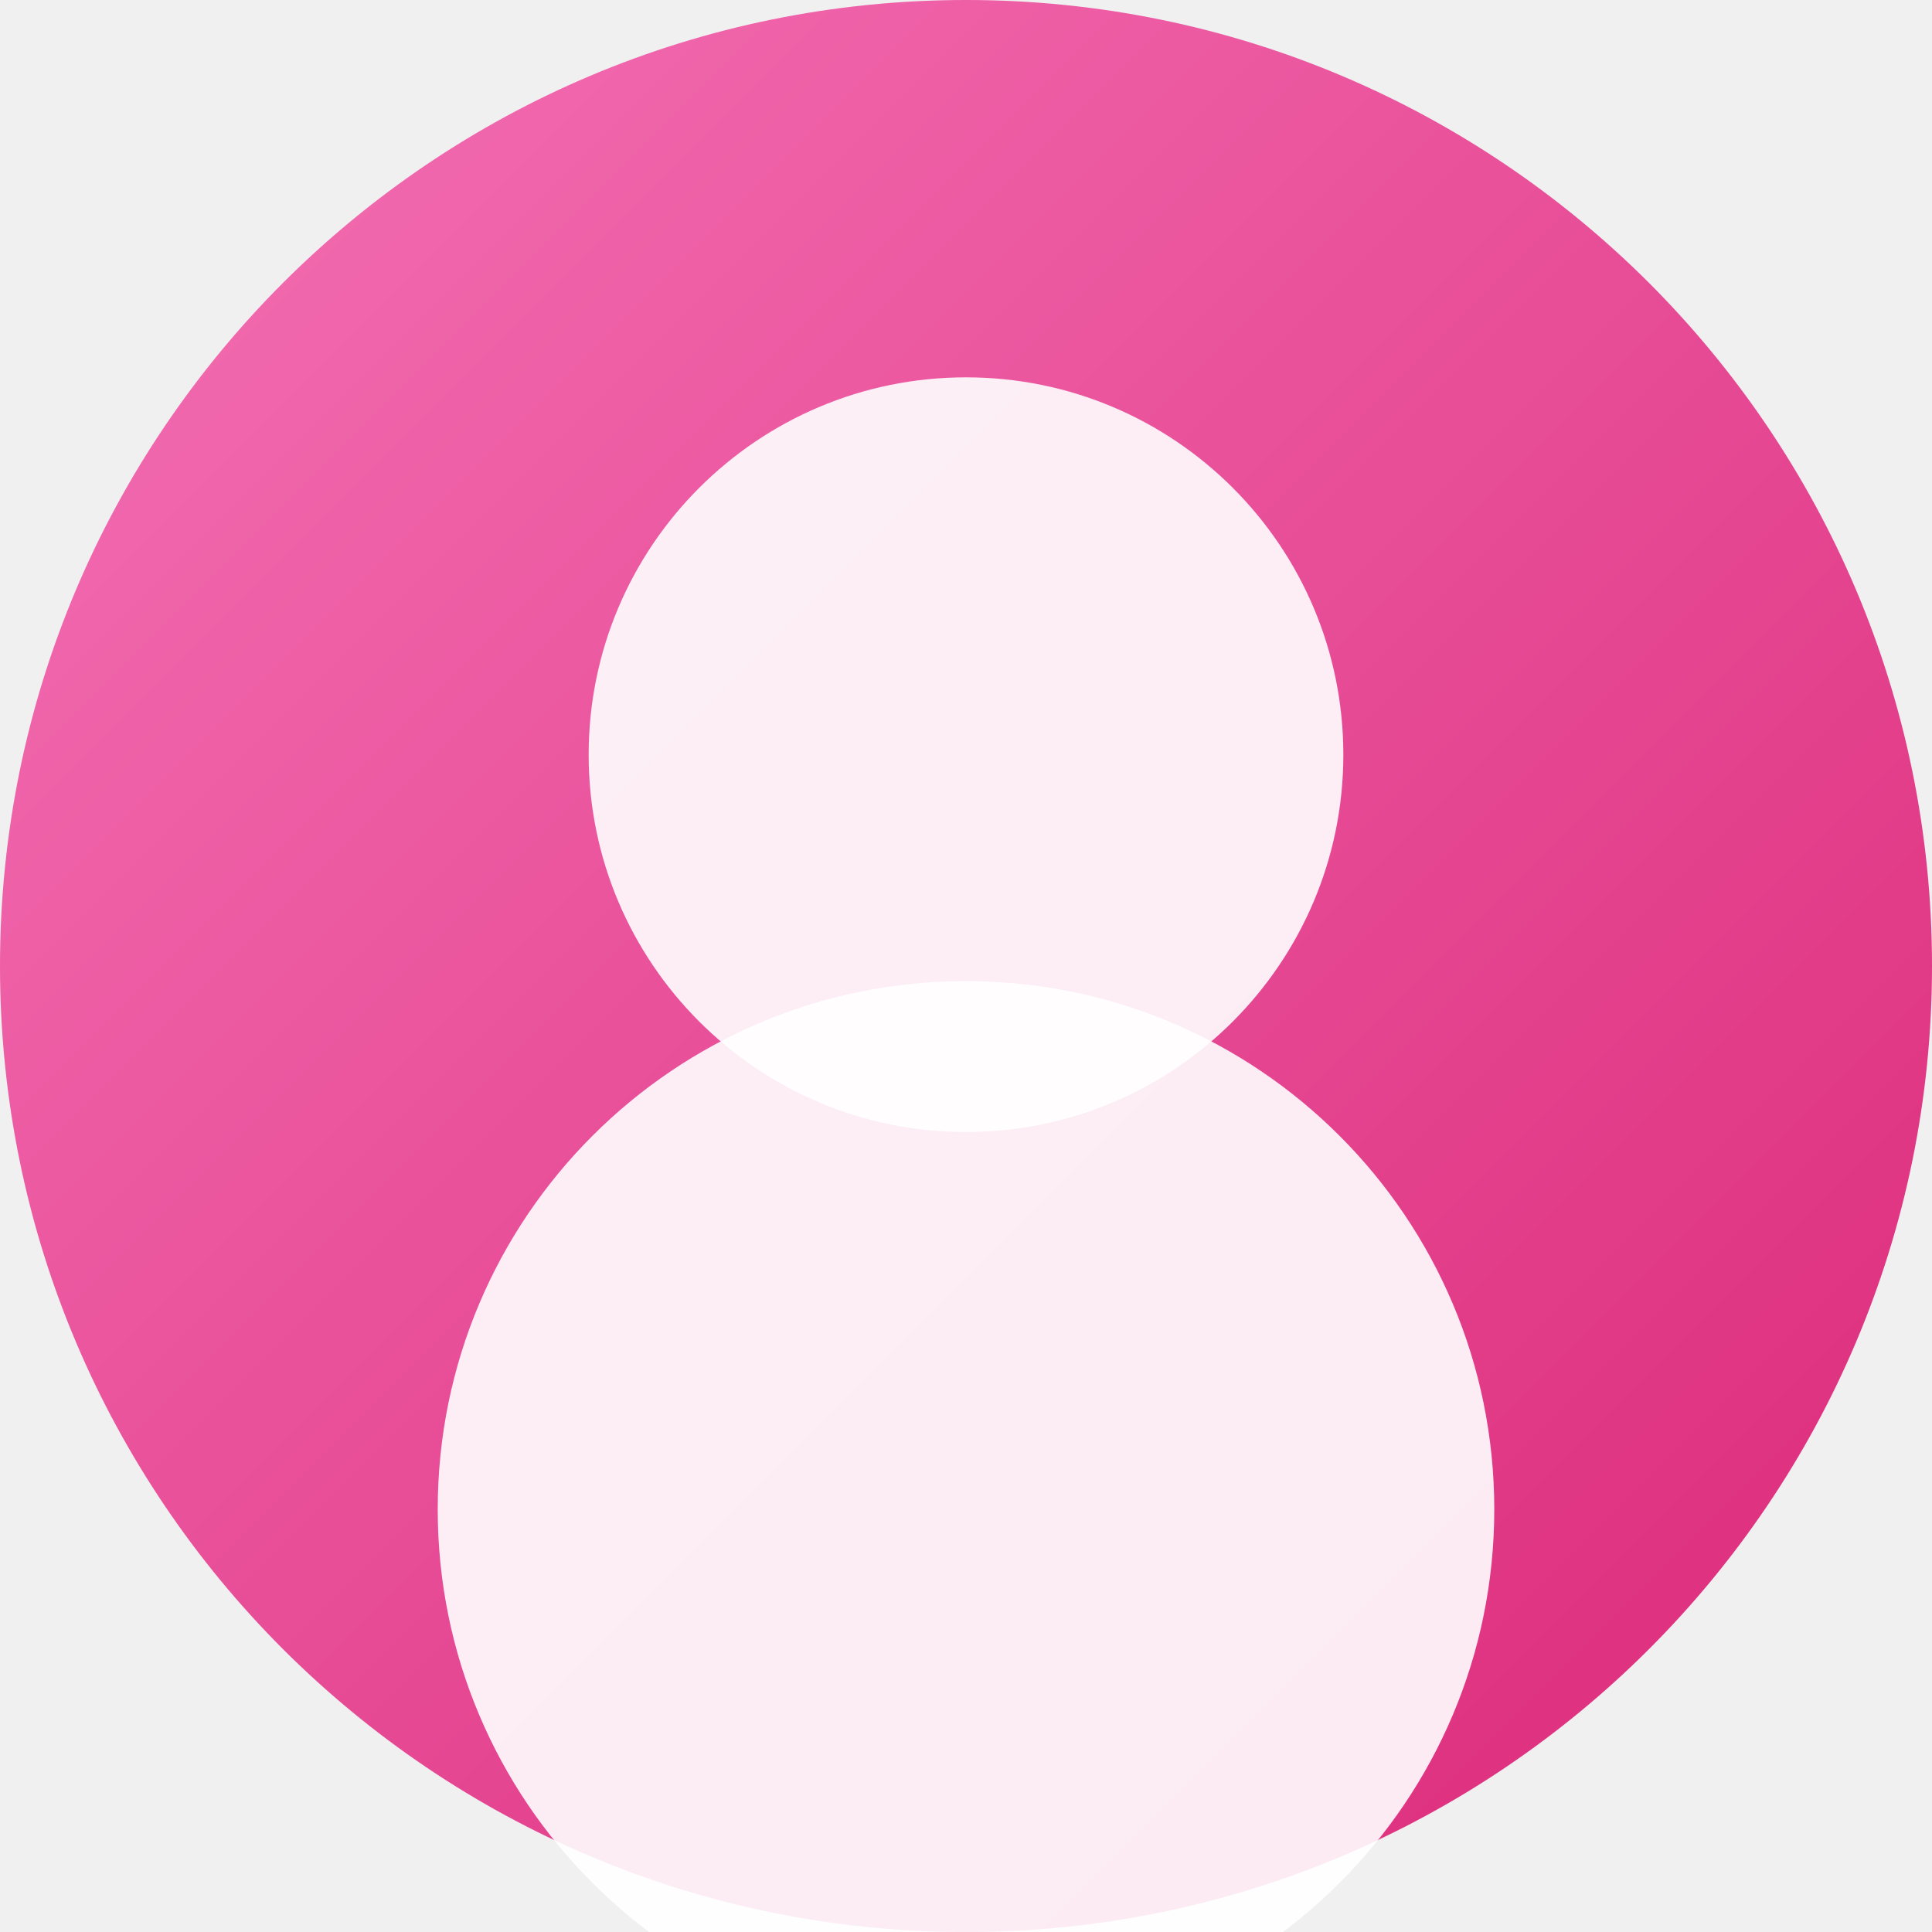
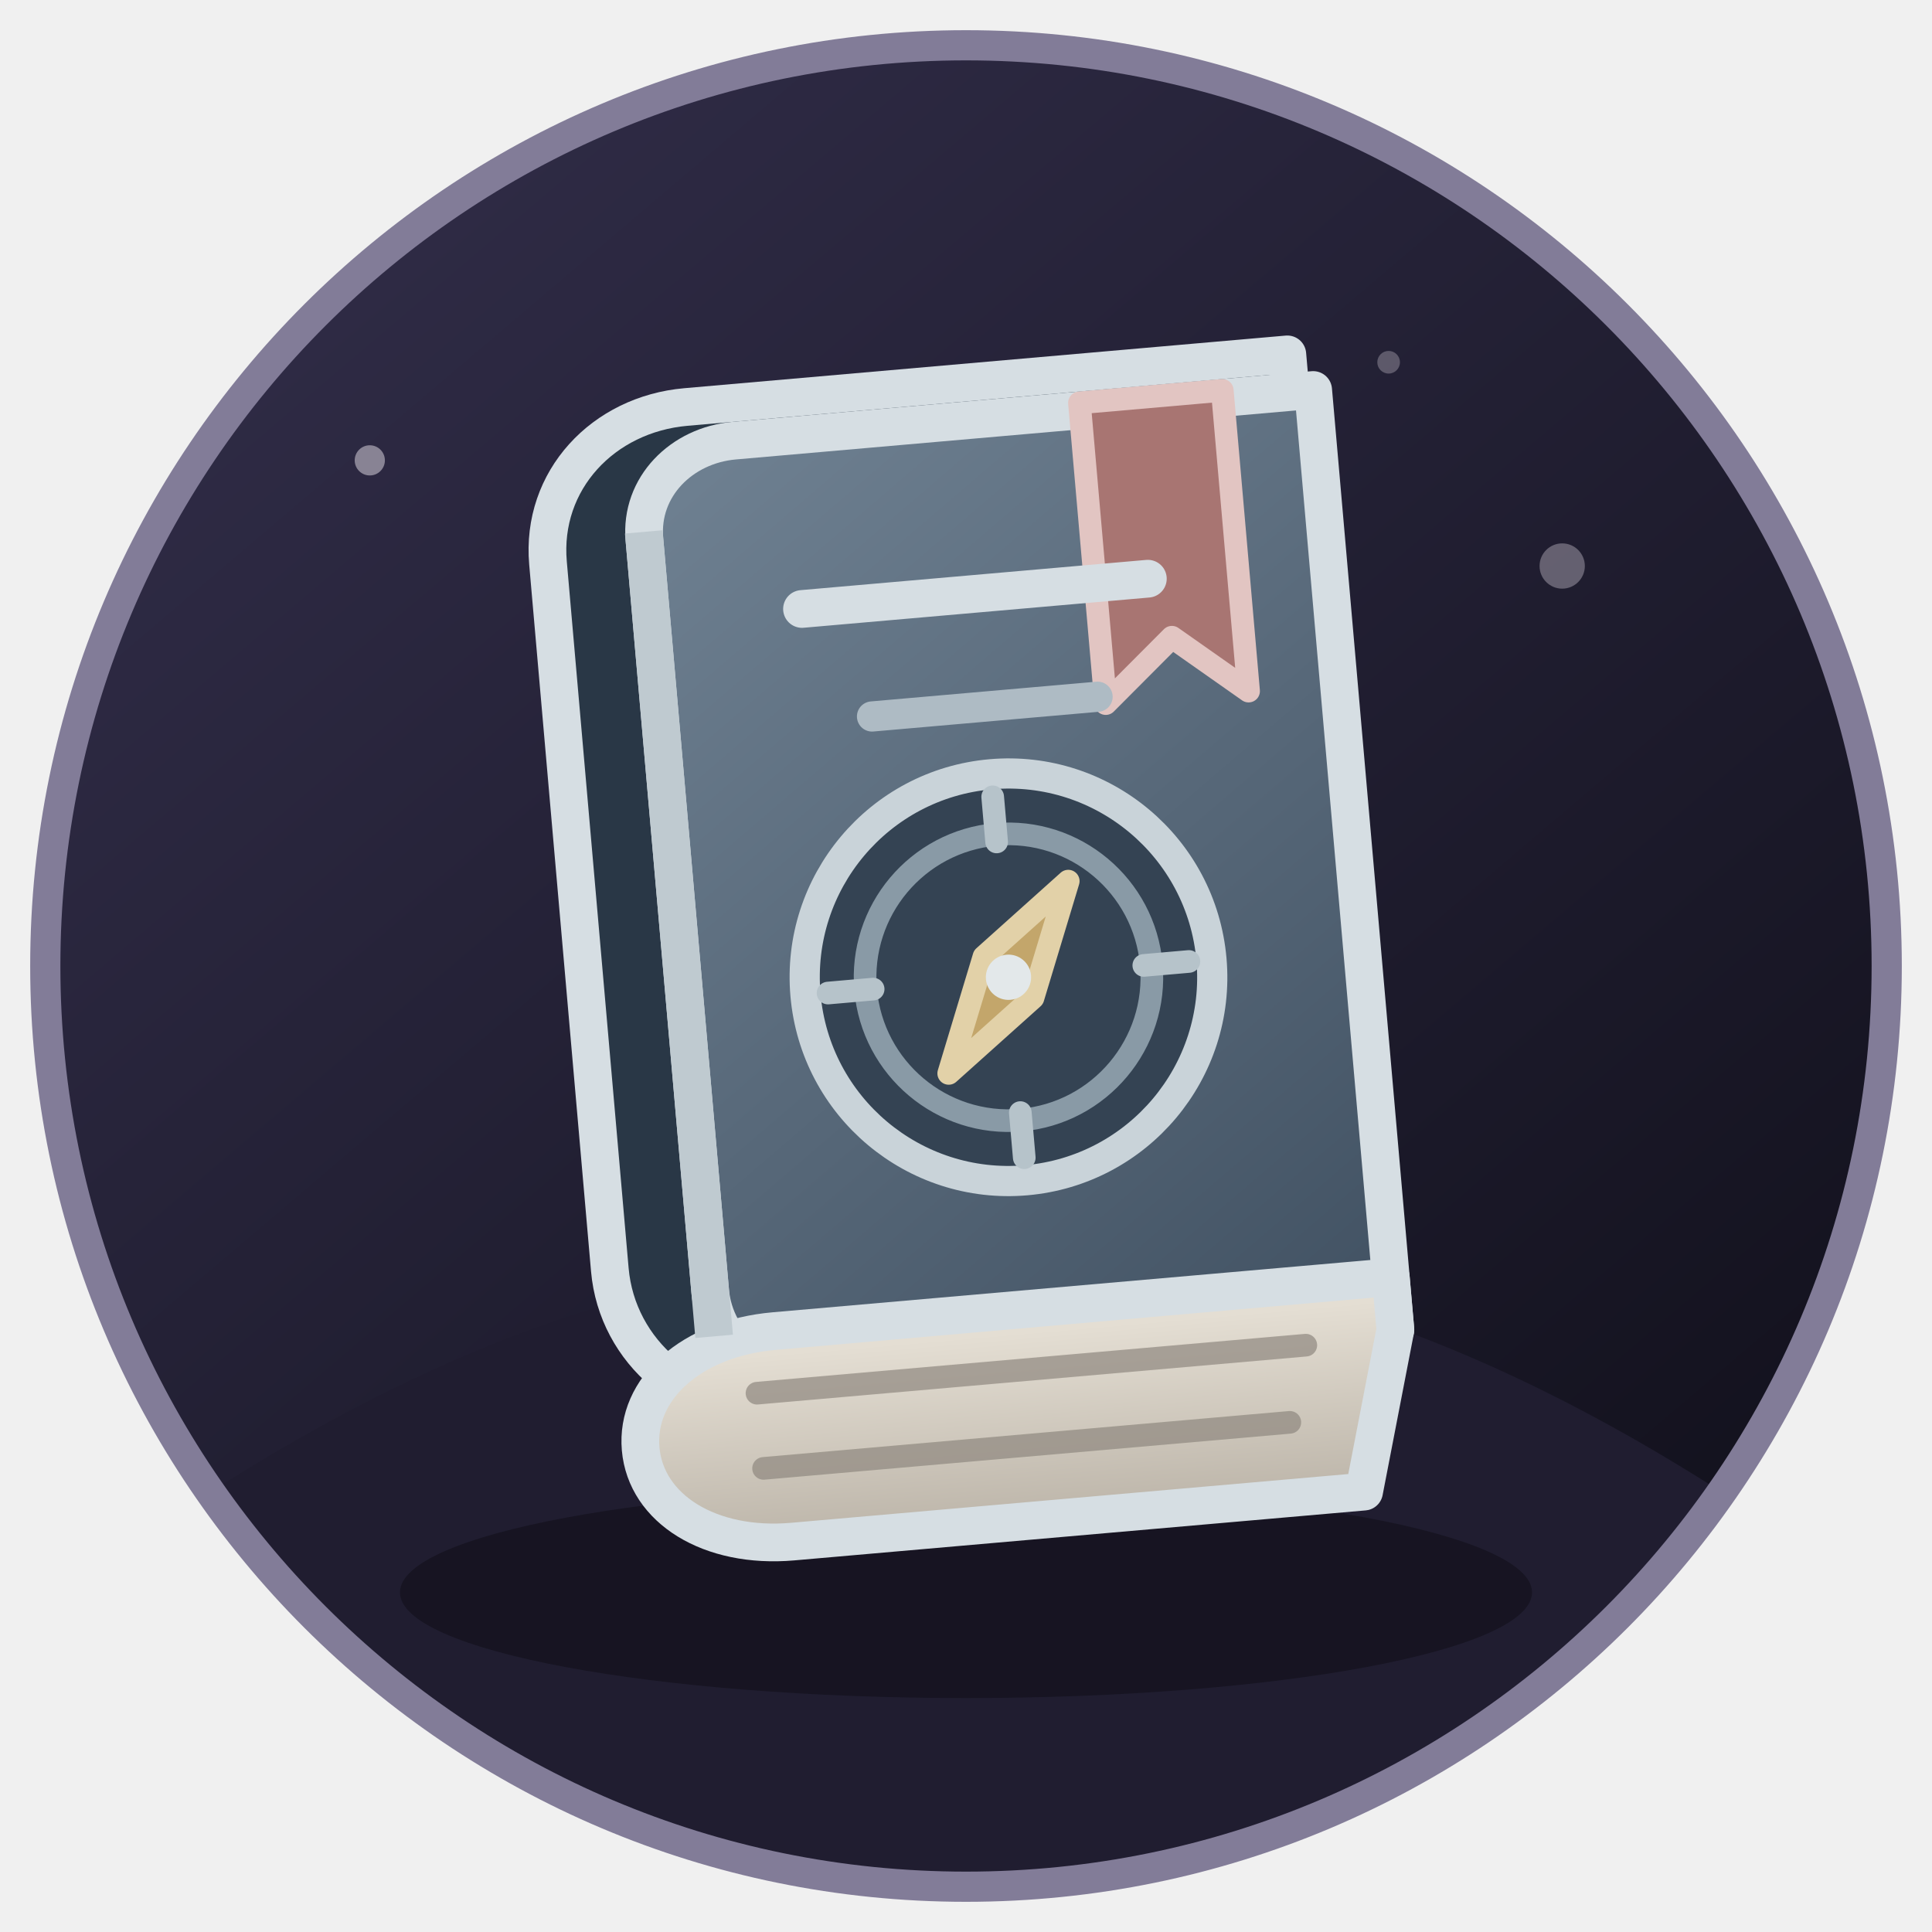
- <svg xmlns="http://www.w3.org/2000/svg" width="256" height="256" viewBox="0 0 256 256">
+ <svg xmlns="http://www.w3.org/2000/svg" width="256" height="256" viewBox="0 0 256 256" fill="none">
  <defs>
-     <linearGradient id="grad3" x1="0%" y1="0%" x2="100%" y2="100%">
-       <stop offset="0%" style="stop-color:#f472b6;stop-opacity:1" />
-       <stop offset="100%" style="stop-color:#db2777;stop-opacity:1" />
+     <linearGradient id="background" x1="37" y1="23" x2="218" y2="236" gradientUnits="userSpaceOnUse">
+       <stop stop-color="#302C47" />
+       <stop offset="1" stop-color="#11101B" />
    </linearGradient>
+     <linearGradient id="cover" x1="77" y1="61" x2="178" y2="202" gradientUnits="userSpaceOnUse">
+       <stop stop-color="#718394" />
+       <stop offset="1" stop-color="#3C4C5D" />
+     </linearGradient>
+     <linearGradient id="pages" x1="128" y1="177" x2="128" y2="211" gradientUnits="userSpaceOnUse">
+       <stop stop-color="#E4DED3" />
+       <stop offset="1" stop-color="#AEA69A" />
+     </linearGradient>
+     <clipPath id="frame">
+       <circle cx="128" cy="128" r="122" />
+     </clipPath>
  </defs>
-   <circle cx="128" cy="128" r="128" fill="url(#grad3)" />
-   <circle cx="128" cy="100" r="50" fill="white" opacity="0.9" />
-   <circle cx="128" cy="200" r="70" fill="white" opacity="0.9" />
+   <circle cx="128" cy="128" r="122" fill="url(#background)" />
+   <g clip-path="url(#frame)">
+     <circle cx="49" cy="61" r="2" fill="#E4DEE7" opacity=".5" />
+     <circle cx="207" cy="75" r="3" fill="#E4DEE7" opacity=".35" />
+     <circle cx="184" cy="48" r="1.5" fill="#E4DEE7" opacity=".3" />
+     <path d="M17 205C57 177 91 166 128 166C165 166 199 177 239 205V256H17V205Z" fill="#201D30" />
+     <ellipse cx="128" cy="211" rx="75" ry="14" fill="#09080E" opacity=".42" />
+     <g transform="rotate(-5 128 134)">
+       <path d="M78 70C78 59 87 51 98 51H178V184H98C87 184 78 175 78 164V70Z" fill="#293746" stroke="#D6DEE3" stroke-width="5" stroke-linejoin="round" />
+       <path d="M91 68C91 61 97 56 104 56H181V181H104C97 181 91 175 91 168V68Z" fill="url(#cover)" stroke="#D6DEE3" stroke-width="5" stroke-linejoin="round" />
+       <path d="M181 181L175 202H99C88 202 80 196 80 188C80 180 88 174 99 174H181V181Z" fill="url(#pages)" stroke="#D6DEE3" stroke-width="5" stroke-linejoin="round" />
+       <path d="M96 182H169M96 192H166" stroke="#8E887F" stroke-width="3" stroke-linecap="round" opacity=".7" />
+       <path d="M91 67V174" stroke="#BFCAD0" stroke-width="5" />
+       <path d="M150 55H169V95L159.5 87L150 95V55Z" fill="#A87572" stroke="#E2C5C2" stroke-width="3" stroke-linejoin="round" />
+       <path d="M111 79H157" stroke="#D6DEE3" stroke-width="5" stroke-linecap="round" />
+       <path d="M119 94H149" stroke="#AEBBC4" stroke-width="4" stroke-linecap="round" />
+       <circle cx="134" cy="130" r="27" fill="#344353" stroke="#C9D3D9" stroke-width="4" />
+       <circle cx="134" cy="130" r="19" stroke="#899AA6" stroke-width="3" />
+       <path d="M143 118L137 133L125 142L131 127L143 118Z" fill="#C3A66B" stroke="#E2D1A8" stroke-width="3" stroke-linejoin="round" />
+       <circle cx="134" cy="130" r="3" fill="#E3E8EA" />
+       <path d="M134 106V112M134 148V154M110 130H116M152 130H158" stroke="#B6C3CA" stroke-width="3" stroke-linecap="round" />
+     </g>
+   </g>
+   <circle cx="128" cy="128" r="122" stroke="#827C98" stroke-width="4" />
</svg>
